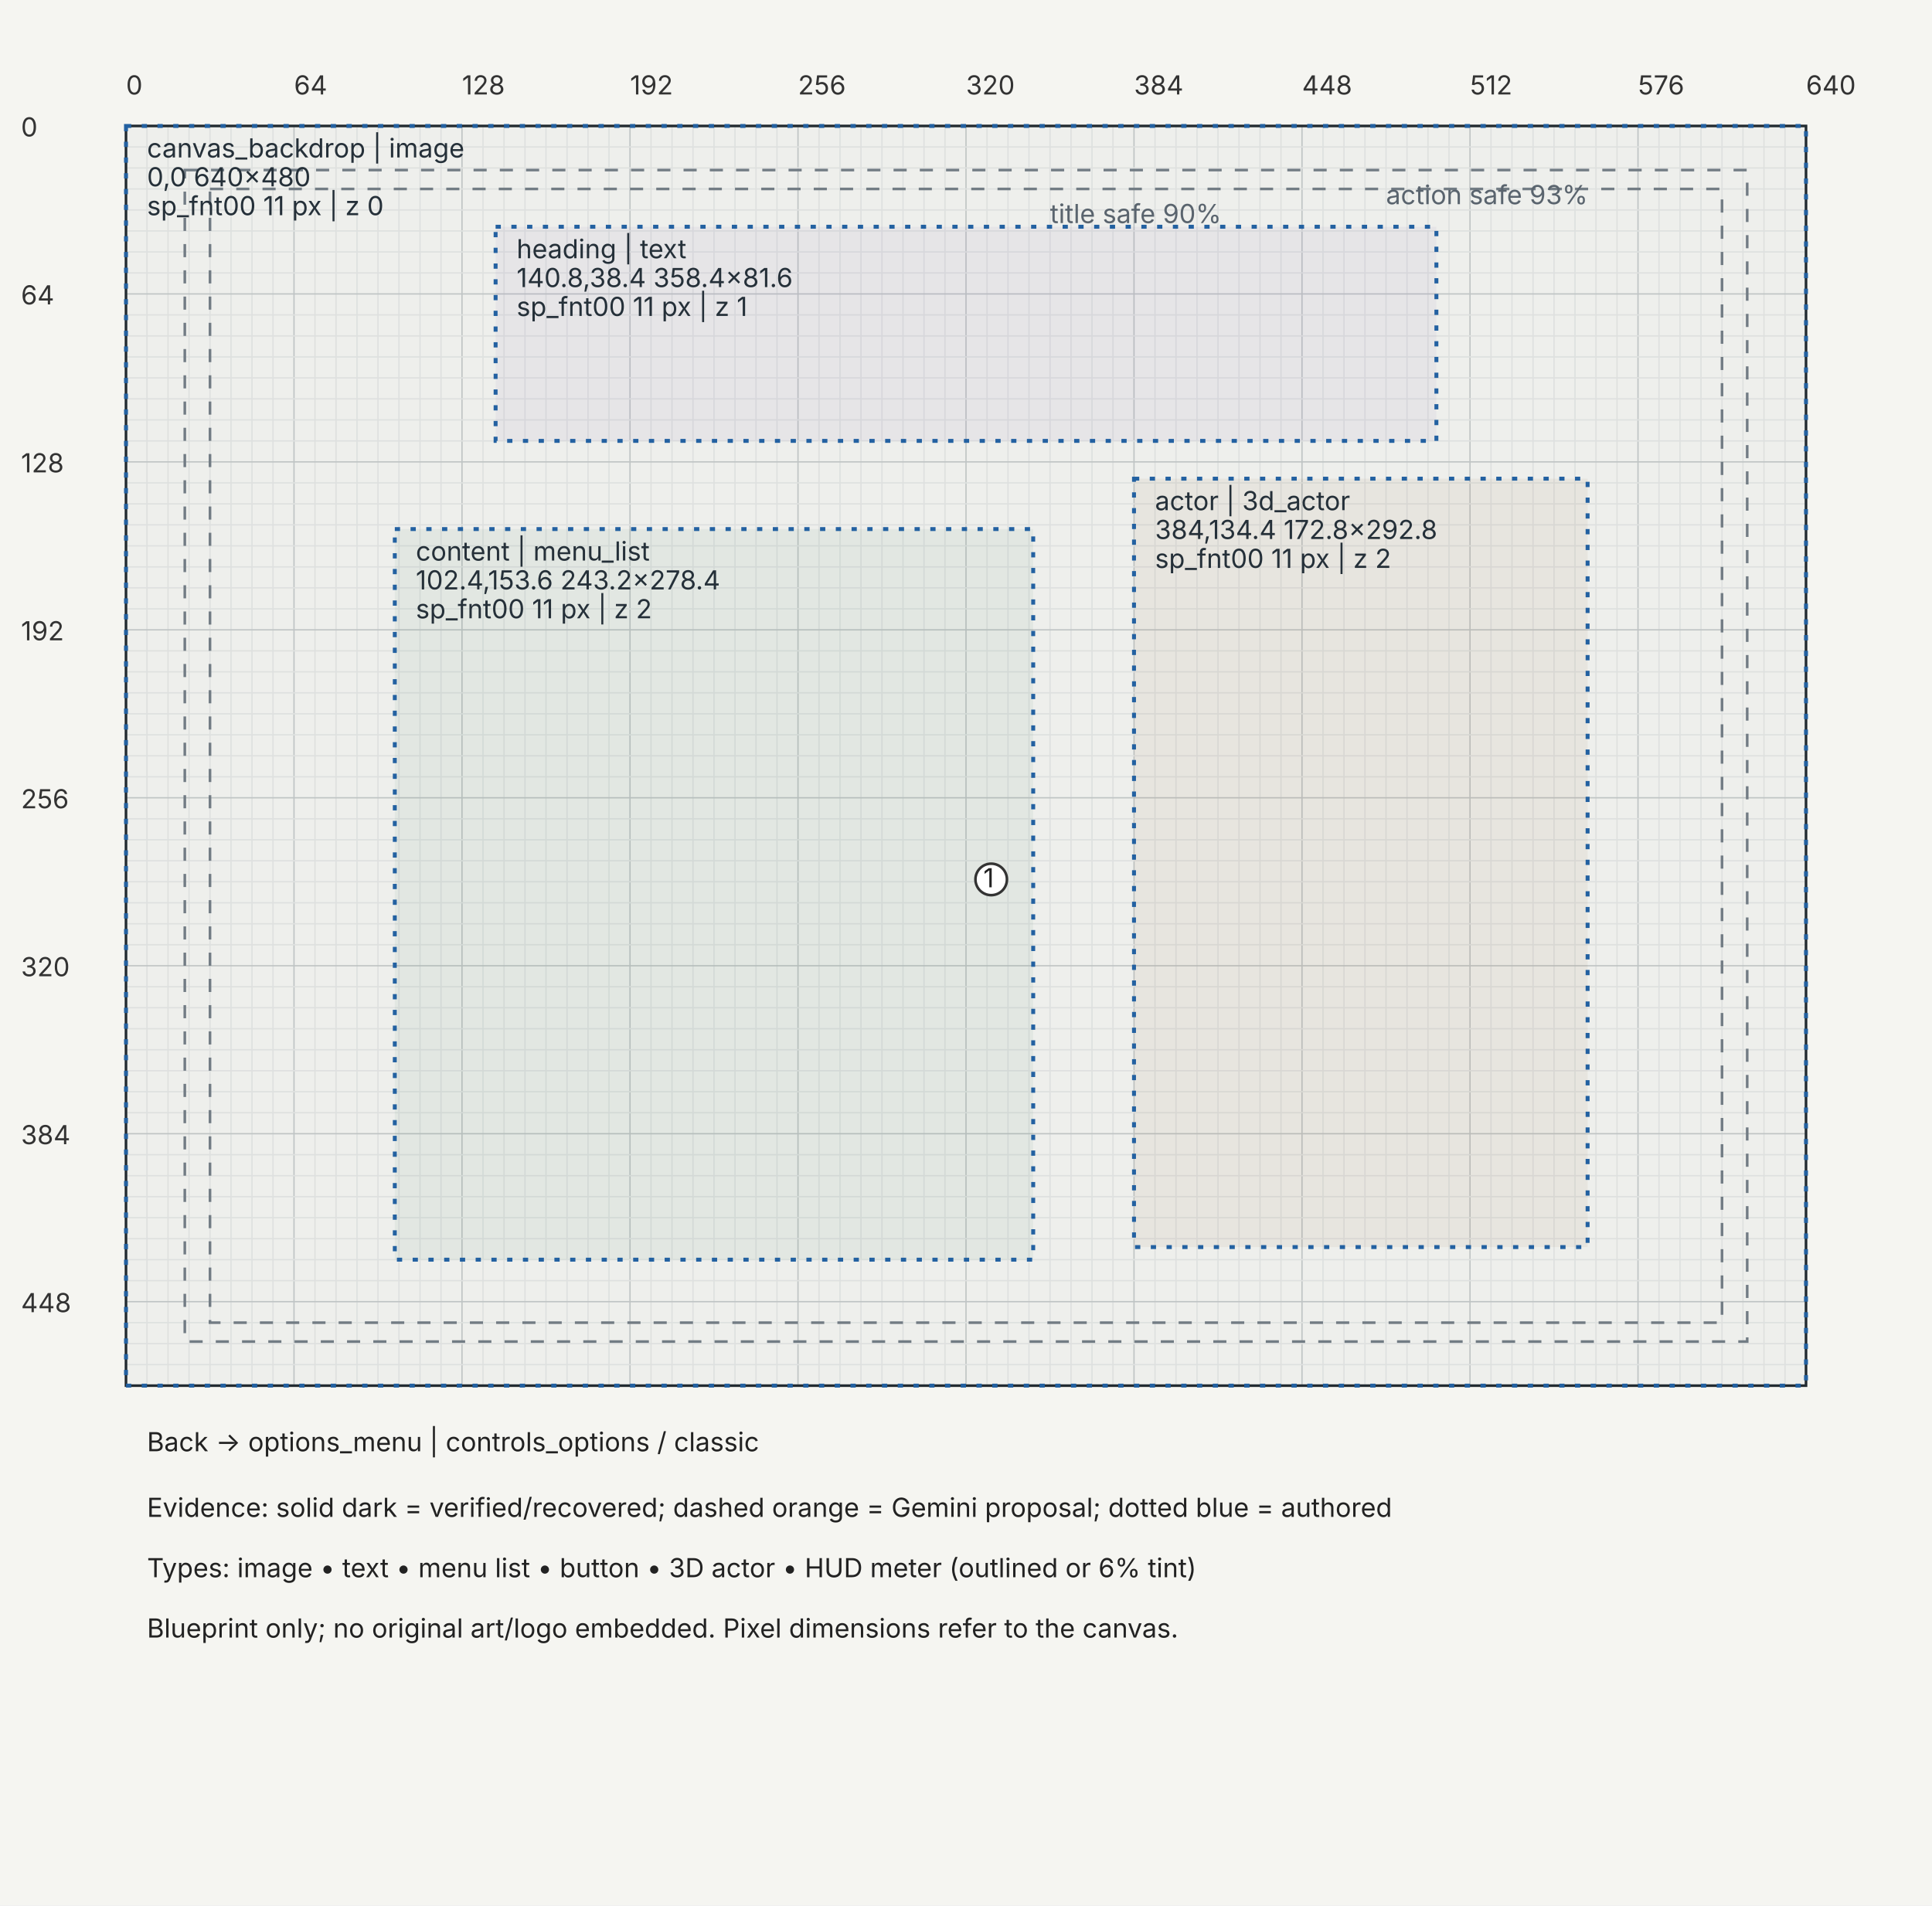
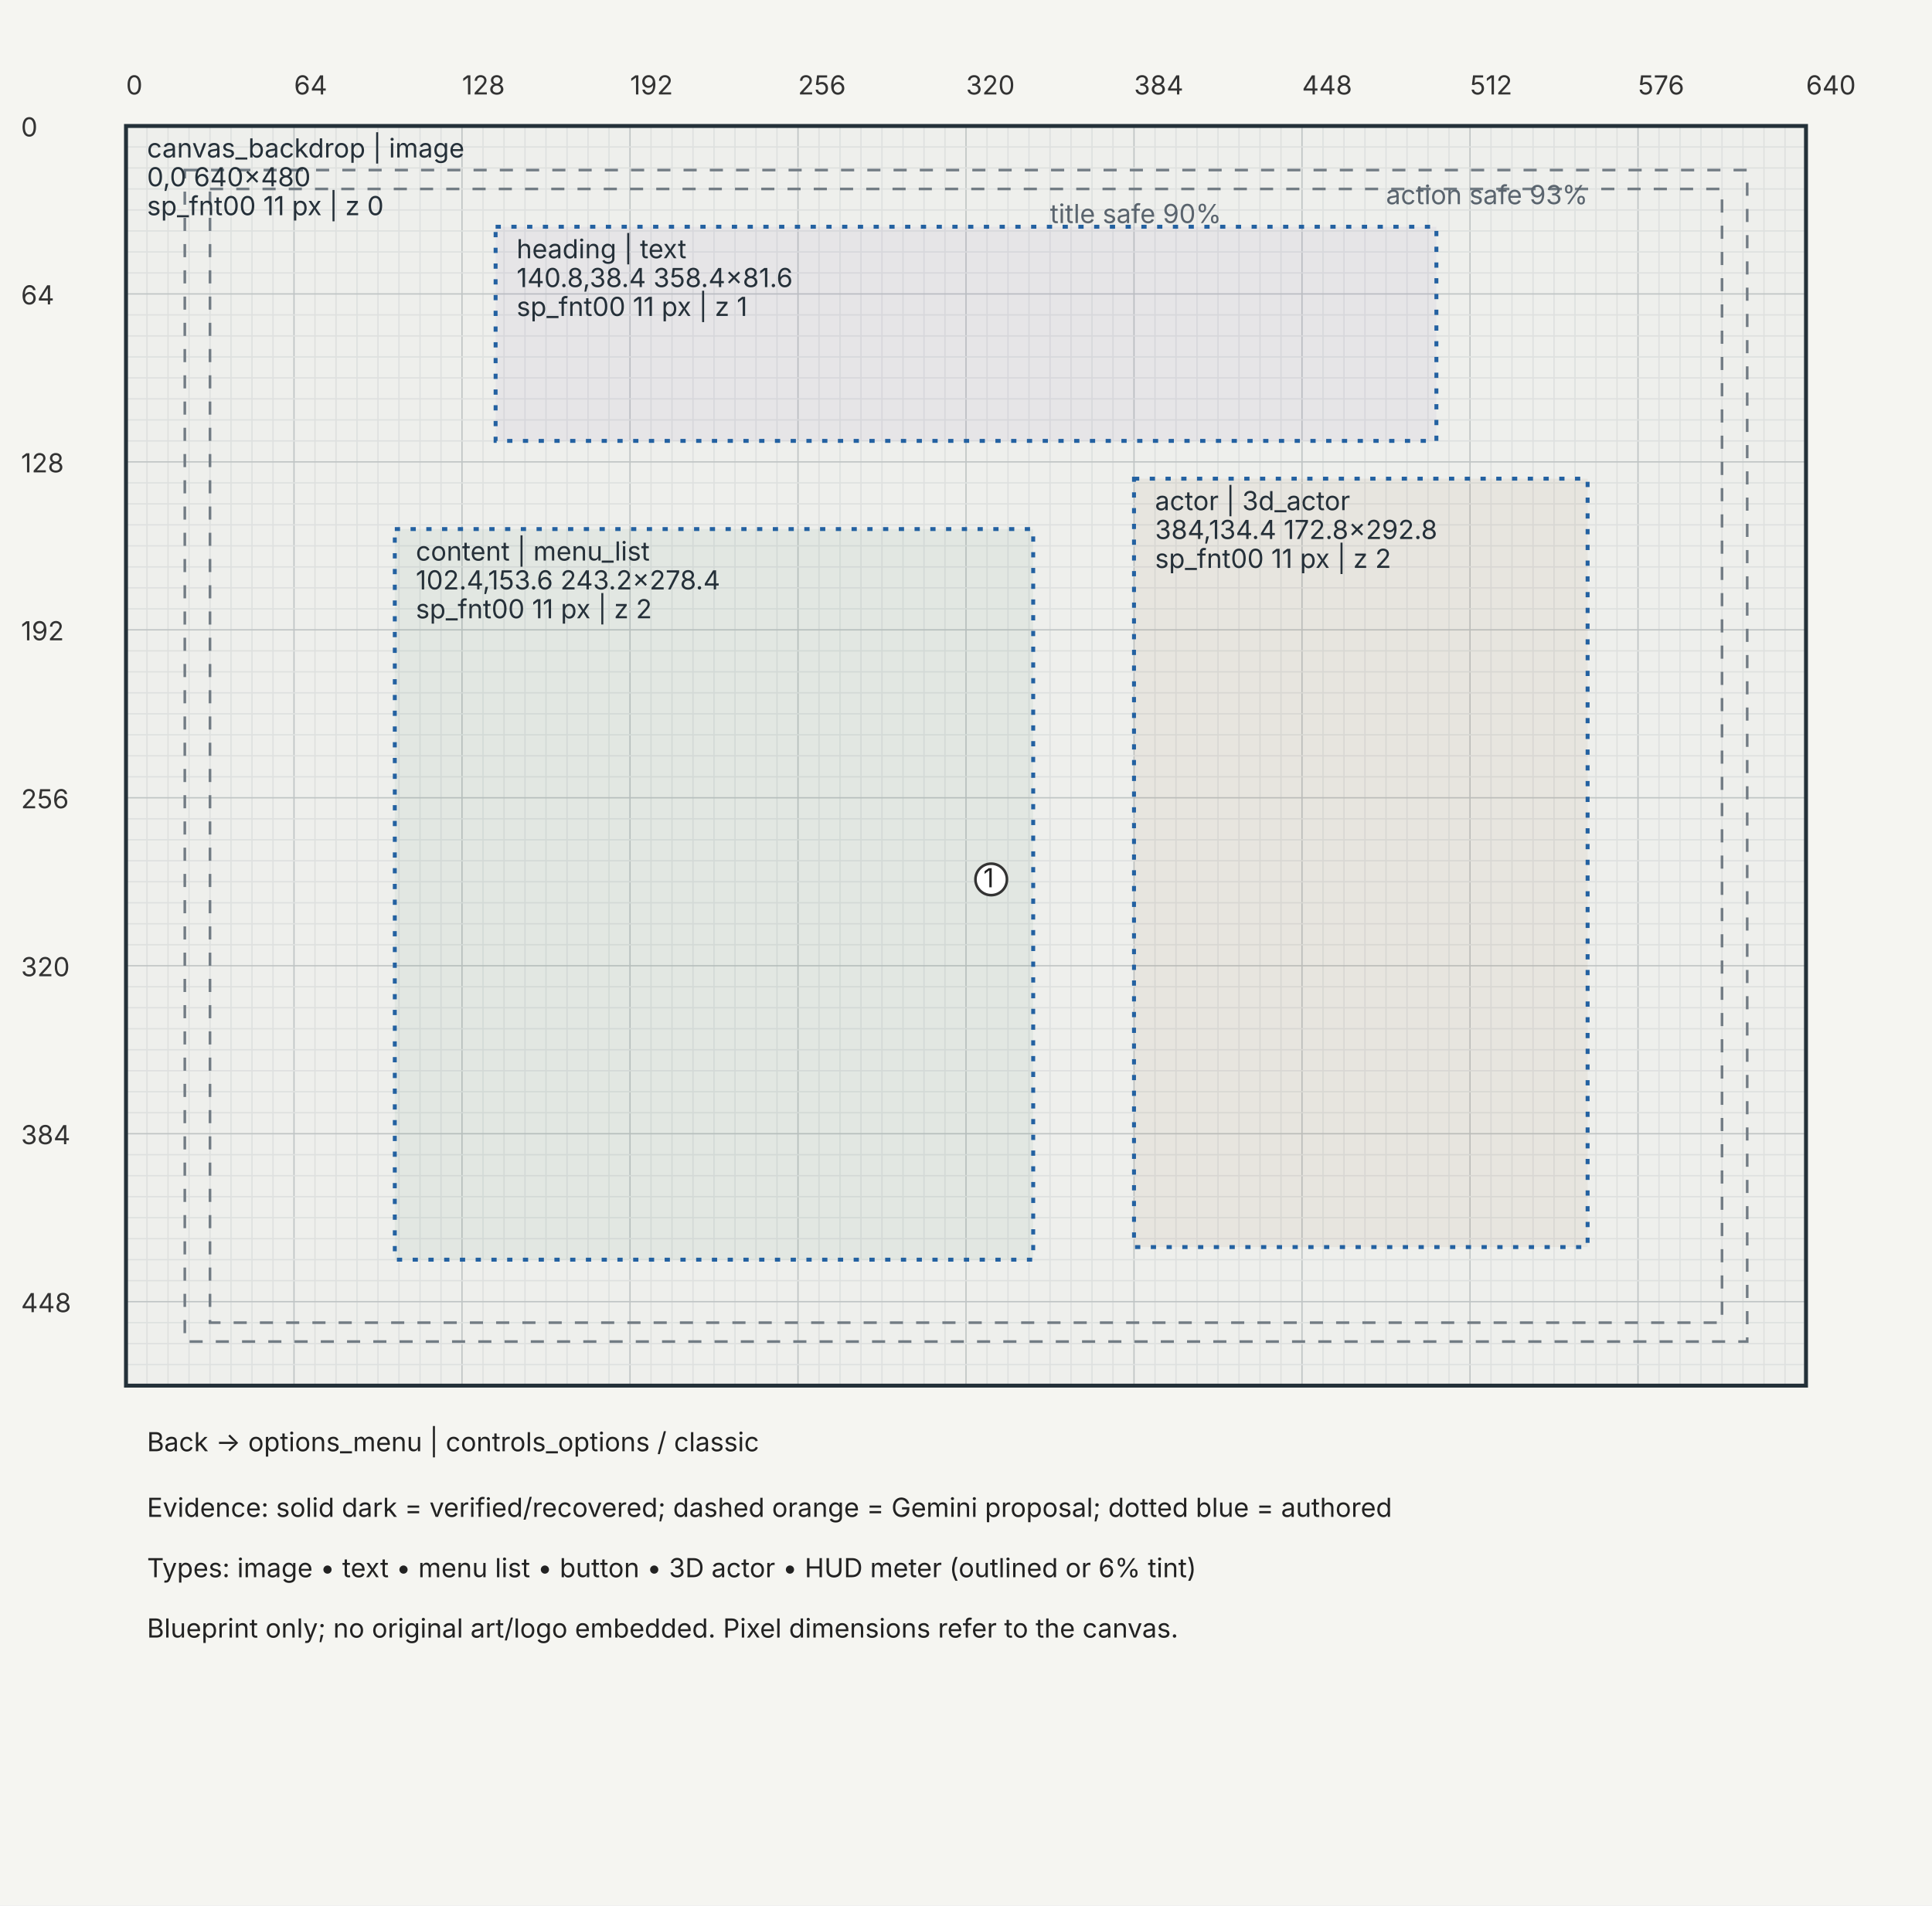
<svg xmlns="http://www.w3.org/2000/svg" width="736" height="726" viewBox="0 0 736 726">
  <rect width="100%" height="100%" fill="#f5f5f1" />
  <defs>
    <marker id="arrow" markerWidth="6" markerHeight="6" refX="5" refY="3" orient="auto">
      <path d="M0,0 L6,3 L0,6" fill="#333" />
    </marker>
  </defs>
  <g transform="translate(48,48)" font-family="Segoe UI,Inter,sans-serif" font-size="10">
    <path d="M0,0 V480" stroke="#c4c8c7" stroke-width="0.5" />
    <path d="M8,0 V480" stroke="#e4e6e3" stroke-width="0.5" />
    <path d="M16,0 V480" stroke="#e4e6e3" stroke-width="0.5" />
    <path d="M24,0 V480" stroke="#e4e6e3" stroke-width="0.5" />
    <path d="M32,0 V480" stroke="#e4e6e3" stroke-width="0.5" />
    <path d="M40,0 V480" stroke="#e4e6e3" stroke-width="0.5" />
    <path d="M48,0 V480" stroke="#e4e6e3" stroke-width="0.5" />
    <path d="M56,0 V480" stroke="#e4e6e3" stroke-width="0.5" />
    <path d="M64,0 V480" stroke="#c4c8c7" stroke-width="0.5" />
    <path d="M72,0 V480" stroke="#e4e6e3" stroke-width="0.5" />
    <path d="M80,0 V480" stroke="#e4e6e3" stroke-width="0.5" />
    <path d="M88,0 V480" stroke="#e4e6e3" stroke-width="0.5" />
    <path d="M96,0 V480" stroke="#e4e6e3" stroke-width="0.5" />
    <path d="M104,0 V480" stroke="#e4e6e3" stroke-width="0.5" />
    <path d="M112,0 V480" stroke="#e4e6e3" stroke-width="0.5" />
    <path d="M120,0 V480" stroke="#e4e6e3" stroke-width="0.5" />
    <path d="M128,0 V480" stroke="#c4c8c7" stroke-width="0.5" />
    <path d="M136,0 V480" stroke="#e4e6e3" stroke-width="0.5" />
    <path d="M144,0 V480" stroke="#e4e6e3" stroke-width="0.5" />
    <path d="M152,0 V480" stroke="#e4e6e3" stroke-width="0.5" />
    <path d="M160,0 V480" stroke="#e4e6e3" stroke-width="0.5" />
    <path d="M168,0 V480" stroke="#e4e6e3" stroke-width="0.5" />
    <path d="M176,0 V480" stroke="#e4e6e3" stroke-width="0.5" />
    <path d="M184,0 V480" stroke="#e4e6e3" stroke-width="0.5" />
    <path d="M192,0 V480" stroke="#c4c8c7" stroke-width="0.5" />
    <path d="M200,0 V480" stroke="#e4e6e3" stroke-width="0.5" />
    <path d="M208,0 V480" stroke="#e4e6e3" stroke-width="0.5" />
    <path d="M216,0 V480" stroke="#e4e6e3" stroke-width="0.5" />
    <path d="M224,0 V480" stroke="#e4e6e3" stroke-width="0.5" />
    <path d="M232,0 V480" stroke="#e4e6e3" stroke-width="0.5" />
    <path d="M240,0 V480" stroke="#e4e6e3" stroke-width="0.5" />
    <path d="M248,0 V480" stroke="#e4e6e3" stroke-width="0.5" />
    <path d="M256,0 V480" stroke="#c4c8c7" stroke-width="0.5" />
    <path d="M264,0 V480" stroke="#e4e6e3" stroke-width="0.5" />
    <path d="M272,0 V480" stroke="#e4e6e3" stroke-width="0.5" />
    <path d="M280,0 V480" stroke="#e4e6e3" stroke-width="0.5" />
    <path d="M288,0 V480" stroke="#e4e6e3" stroke-width="0.5" />
    <path d="M296,0 V480" stroke="#e4e6e3" stroke-width="0.5" />
    <path d="M304,0 V480" stroke="#e4e6e3" stroke-width="0.5" />
    <path d="M312,0 V480" stroke="#e4e6e3" stroke-width="0.5" />
    <path d="M320,0 V480" stroke="#c4c8c7" stroke-width="0.5" />
    <path d="M328,0 V480" stroke="#e4e6e3" stroke-width="0.5" />
    <path d="M336,0 V480" stroke="#e4e6e3" stroke-width="0.5" />
    <path d="M344,0 V480" stroke="#e4e6e3" stroke-width="0.5" />
    <path d="M352,0 V480" stroke="#e4e6e3" stroke-width="0.5" />
    <path d="M360,0 V480" stroke="#e4e6e3" stroke-width="0.5" />
    <path d="M368,0 V480" stroke="#e4e6e3" stroke-width="0.5" />
    <path d="M376,0 V480" stroke="#e4e6e3" stroke-width="0.5" />
    <path d="M384,0 V480" stroke="#c4c8c7" stroke-width="0.5" />
    <path d="M392,0 V480" stroke="#e4e6e3" stroke-width="0.5" />
    <path d="M400,0 V480" stroke="#e4e6e3" stroke-width="0.5" />
    <path d="M408,0 V480" stroke="#e4e6e3" stroke-width="0.5" />
    <path d="M416,0 V480" stroke="#e4e6e3" stroke-width="0.5" />
    <path d="M424,0 V480" stroke="#e4e6e3" stroke-width="0.5" />
    <path d="M432,0 V480" stroke="#e4e6e3" stroke-width="0.5" />
    <path d="M440,0 V480" stroke="#e4e6e3" stroke-width="0.5" />
    <path d="M448,0 V480" stroke="#c4c8c7" stroke-width="0.5" />
    <path d="M456,0 V480" stroke="#e4e6e3" stroke-width="0.5" />
    <path d="M464,0 V480" stroke="#e4e6e3" stroke-width="0.5" />
    <path d="M472,0 V480" stroke="#e4e6e3" stroke-width="0.5" />
    <path d="M480,0 V480" stroke="#e4e6e3" stroke-width="0.5" />
    <path d="M488,0 V480" stroke="#e4e6e3" stroke-width="0.5" />
    <path d="M496,0 V480" stroke="#e4e6e3" stroke-width="0.5" />
    <path d="M504,0 V480" stroke="#e4e6e3" stroke-width="0.5" />
    <path d="M512,0 V480" stroke="#c4c8c7" stroke-width="0.5" />
    <path d="M520,0 V480" stroke="#e4e6e3" stroke-width="0.5" />
    <path d="M528,0 V480" stroke="#e4e6e3" stroke-width="0.5" />
    <path d="M536,0 V480" stroke="#e4e6e3" stroke-width="0.5" />
    <path d="M544,0 V480" stroke="#e4e6e3" stroke-width="0.5" />
    <path d="M552,0 V480" stroke="#e4e6e3" stroke-width="0.5" />
    <path d="M560,0 V480" stroke="#e4e6e3" stroke-width="0.5" />
    <path d="M568,0 V480" stroke="#e4e6e3" stroke-width="0.5" />
    <path d="M576,0 V480" stroke="#c4c8c7" stroke-width="0.5" />
    <path d="M584,0 V480" stroke="#e4e6e3" stroke-width="0.5" />
    <path d="M592,0 V480" stroke="#e4e6e3" stroke-width="0.5" />
    <path d="M600,0 V480" stroke="#e4e6e3" stroke-width="0.5" />
    <path d="M608,0 V480" stroke="#e4e6e3" stroke-width="0.5" />
    <path d="M616,0 V480" stroke="#e4e6e3" stroke-width="0.5" />
    <path d="M624,0 V480" stroke="#e4e6e3" stroke-width="0.5" />
    <path d="M632,0 V480" stroke="#e4e6e3" stroke-width="0.5" />
    <path d="M640,0 V480" stroke="#c4c8c7" stroke-width="0.5" />
    <path d="M0,0 H640" stroke="#c4c8c7" stroke-width="0.5" />
    <path d="M0,8 H640" stroke="#e4e6e3" stroke-width="0.5" />
    <path d="M0,16 H640" stroke="#e4e6e3" stroke-width="0.5" />
    <path d="M0,24 H640" stroke="#e4e6e3" stroke-width="0.5" />
    <path d="M0,32 H640" stroke="#e4e6e3" stroke-width="0.5" />
    <path d="M0,40 H640" stroke="#e4e6e3" stroke-width="0.5" />
    <path d="M0,48 H640" stroke="#e4e6e3" stroke-width="0.5" />
    <path d="M0,56 H640" stroke="#e4e6e3" stroke-width="0.5" />
    <path d="M0,64 H640" stroke="#c4c8c7" stroke-width="0.5" />
    <path d="M0,72 H640" stroke="#e4e6e3" stroke-width="0.5" />
    <path d="M0,80 H640" stroke="#e4e6e3" stroke-width="0.5" />
    <path d="M0,88 H640" stroke="#e4e6e3" stroke-width="0.5" />
    <path d="M0,96 H640" stroke="#e4e6e3" stroke-width="0.5" />
    <path d="M0,104 H640" stroke="#e4e6e3" stroke-width="0.5" />
    <path d="M0,112 H640" stroke="#e4e6e3" stroke-width="0.5" />
    <path d="M0,120 H640" stroke="#e4e6e3" stroke-width="0.5" />
    <path d="M0,128 H640" stroke="#c4c8c7" stroke-width="0.5" />
    <path d="M0,136 H640" stroke="#e4e6e3" stroke-width="0.5" />
    <path d="M0,144 H640" stroke="#e4e6e3" stroke-width="0.5" />
    <path d="M0,152 H640" stroke="#e4e6e3" stroke-width="0.5" />
    <path d="M0,160 H640" stroke="#e4e6e3" stroke-width="0.5" />
    <path d="M0,168 H640" stroke="#e4e6e3" stroke-width="0.5" />
    <path d="M0,176 H640" stroke="#e4e6e3" stroke-width="0.5" />
    <path d="M0,184 H640" stroke="#e4e6e3" stroke-width="0.5" />
    <path d="M0,192 H640" stroke="#c4c8c7" stroke-width="0.5" />
    <path d="M0,200 H640" stroke="#e4e6e3" stroke-width="0.5" />
    <path d="M0,208 H640" stroke="#e4e6e3" stroke-width="0.5" />
    <path d="M0,216 H640" stroke="#e4e6e3" stroke-width="0.5" />
    <path d="M0,224 H640" stroke="#e4e6e3" stroke-width="0.5" />
    <path d="M0,232 H640" stroke="#e4e6e3" stroke-width="0.5" />
    <path d="M0,240 H640" stroke="#e4e6e3" stroke-width="0.5" />
    <path d="M0,248 H640" stroke="#e4e6e3" stroke-width="0.5" />
    <path d="M0,256 H640" stroke="#c4c8c7" stroke-width="0.5" />
    <path d="M0,264 H640" stroke="#e4e6e3" stroke-width="0.5" />
    <path d="M0,272 H640" stroke="#e4e6e3" stroke-width="0.5" />
    <path d="M0,280 H640" stroke="#e4e6e3" stroke-width="0.5" />
    <path d="M0,288 H640" stroke="#e4e6e3" stroke-width="0.5" />
    <path d="M0,296 H640" stroke="#e4e6e3" stroke-width="0.5" />
    <path d="M0,304 H640" stroke="#e4e6e3" stroke-width="0.5" />
    <path d="M0,312 H640" stroke="#e4e6e3" stroke-width="0.5" />
    <path d="M0,320 H640" stroke="#c4c8c7" stroke-width="0.5" />
    <path d="M0,328 H640" stroke="#e4e6e3" stroke-width="0.5" />
    <path d="M0,336 H640" stroke="#e4e6e3" stroke-width="0.5" />
    <path d="M0,344 H640" stroke="#e4e6e3" stroke-width="0.5" />
    <path d="M0,352 H640" stroke="#e4e6e3" stroke-width="0.5" />
    <path d="M0,360 H640" stroke="#e4e6e3" stroke-width="0.5" />
    <path d="M0,368 H640" stroke="#e4e6e3" stroke-width="0.5" />
    <path d="M0,376 H640" stroke="#e4e6e3" stroke-width="0.5" />
    <path d="M0,384 H640" stroke="#c4c8c7" stroke-width="0.5" />
    <path d="M0,392 H640" stroke="#e4e6e3" stroke-width="0.5" />
    <path d="M0,400 H640" stroke="#e4e6e3" stroke-width="0.5" />
    <path d="M0,408 H640" stroke="#e4e6e3" stroke-width="0.5" />
    <path d="M0,416 H640" stroke="#e4e6e3" stroke-width="0.5" />
    <path d="M0,424 H640" stroke="#e4e6e3" stroke-width="0.5" />
    <path d="M0,432 H640" stroke="#e4e6e3" stroke-width="0.5" />
    <path d="M0,440 H640" stroke="#e4e6e3" stroke-width="0.5" />
    <path d="M0,448 H640" stroke="#c4c8c7" stroke-width="0.5" />
    <path d="M0,456 H640" stroke="#e4e6e3" stroke-width="0.5" />
    <path d="M0,464 H640" stroke="#e4e6e3" stroke-width="0.5" />
    <path d="M0,472 H640" stroke="#e4e6e3" stroke-width="0.5" />
    <path d="M0,480 H640" stroke="#e4e6e3" stroke-width="0.5" />
    <text x="0" y="-12" fill="#333">0</text>
    <text x="64" y="-12" fill="#333">64</text>
    <text x="128" y="-12" fill="#333">128</text>
    <text x="192" y="-12" fill="#333">192</text>
    <text x="256" y="-12" fill="#333">256</text>
    <text x="320" y="-12" fill="#333">320</text>
    <text x="384" y="-12" fill="#333">384</text>
    <text x="448" y="-12" fill="#333">448</text>
    <text x="512" y="-12" fill="#333">512</text>
    <text x="576" y="-12" fill="#333">576</text>
    <text x="640" y="-12" fill="#333">640</text>
    <text x="-40" y="4" fill="#333">0</text>
    <text x="-40" y="68" fill="#333">64</text>
    <text x="-40" y="132" fill="#333">128</text>
    <text x="-40" y="196" fill="#333">192</text>
    <text x="-40" y="260" fill="#333">256</text>
    <text x="-40" y="324" fill="#333">320</text>
    <text x="-40" y="388" fill="#333">384</text>
    <text x="-40" y="452" fill="#333">448</text>
    <rect width="640" height="480" fill="none" stroke="#20282e" />
    <rect x="32" y="24" width="576" height="432" fill="none" stroke="#727b83" stroke-dasharray="5 5" />
    <text x="352" y="37" fill="#58626b">title safe 90%</text>
    <rect x="22.4" y="16.8" width="595.2" height="446.4" fill="none" stroke="#727b83" stroke-dasharray="5 5" />
    <text x="480" y="29.8" fill="#58626b">action safe 93%</text>
    <g>
-       <rect x="0" y="0" width="640" height="480" fill="#7c8c97" fill-opacity="0.06" stroke="#2361a1" stroke-width="1.5" stroke-dasharray="2 4" />
+       <rect x="0" y="0" width="640" height="480" fill="#7c8c97" fill-opacity="0.06" stroke="#243139" stroke-width="1.5" stroke-dasharray="" />
      <text x="8" y="12" fill="#253039">canvas_backdrop | image</text>
      <text x="8" y="23" fill="#253039">0,0 640×480</text>
      <text x="8" y="34" fill="#253039">sp_fnt00 11 px | z 0</text>
    </g>
    <g>
      <rect x="140.8" y="38.4" width="358.4" height="81.6" fill="#6651a5" fill-opacity="0.06" stroke="#2361a1" stroke-width="1.5" stroke-dasharray="2 4" />
      <text x="148.8" y="50.4" fill="#253039">heading | text</text>
      <text x="148.8" y="61.4" fill="#253039">140.8,38.4 358.4×81.6</text>
      <text x="148.8" y="72.4" fill="#253039">sp_fnt00 11 px | z 1</text>
    </g>
    <g>
      <rect x="102.4" y="153.6" width="243.2" height="278.4" fill="#296b4f" fill-opacity="0.06" stroke="#2361a1" stroke-width="1.5" stroke-dasharray="2 4" />
      <text x="110.4" y="165.6" fill="#253039">content | menu_list</text>
      <text x="110.4" y="176.6" fill="#253039">102.4,153.6 243.2×278.4</text>
      <text x="110.4" y="187.6" fill="#253039">sp_fnt00 11 px | z 2</text>
    </g>
    <g>
      <rect x="384.0" y="134.4" width="172.8" height="292.8" fill="#775020" fill-opacity="0.06" stroke="#2361a1" stroke-width="1.5" stroke-dasharray="2 4" />
      <text x="392.0" y="146.4" fill="#253039">actor | 3d_actor</text>
      <text x="392.0" y="157.4" fill="#253039">384,134.4 172.8×292.8</text>
      <text x="392.0" y="168.4" fill="#253039">sp_fnt00 11 px | z 2</text>
    </g>
    <circle cx="329.6" cy="287.1" r="6" fill="#fff" stroke="#333" />
    <text x="326.6" y="290.1" fill="#222">1</text>
    <text x="8" y="505" fill="#222">Back → options_menu | controls_options / classic</text>
    <text x="8" y="530" fill="#222">Evidence: solid dark = verified/recovered; dashed orange = Gemini proposal; dotted blue = authored</text>
    <text x="8" y="553" fill="#222">Types: image • text • menu list • button • 3D actor • HUD meter (outlined or 6% tint)</text>
    <text x="8" y="576" fill="#222">Blueprint only; no original art/logo embedded. Pixel dimensions refer to the canvas.</text>
  </g>
</svg>
